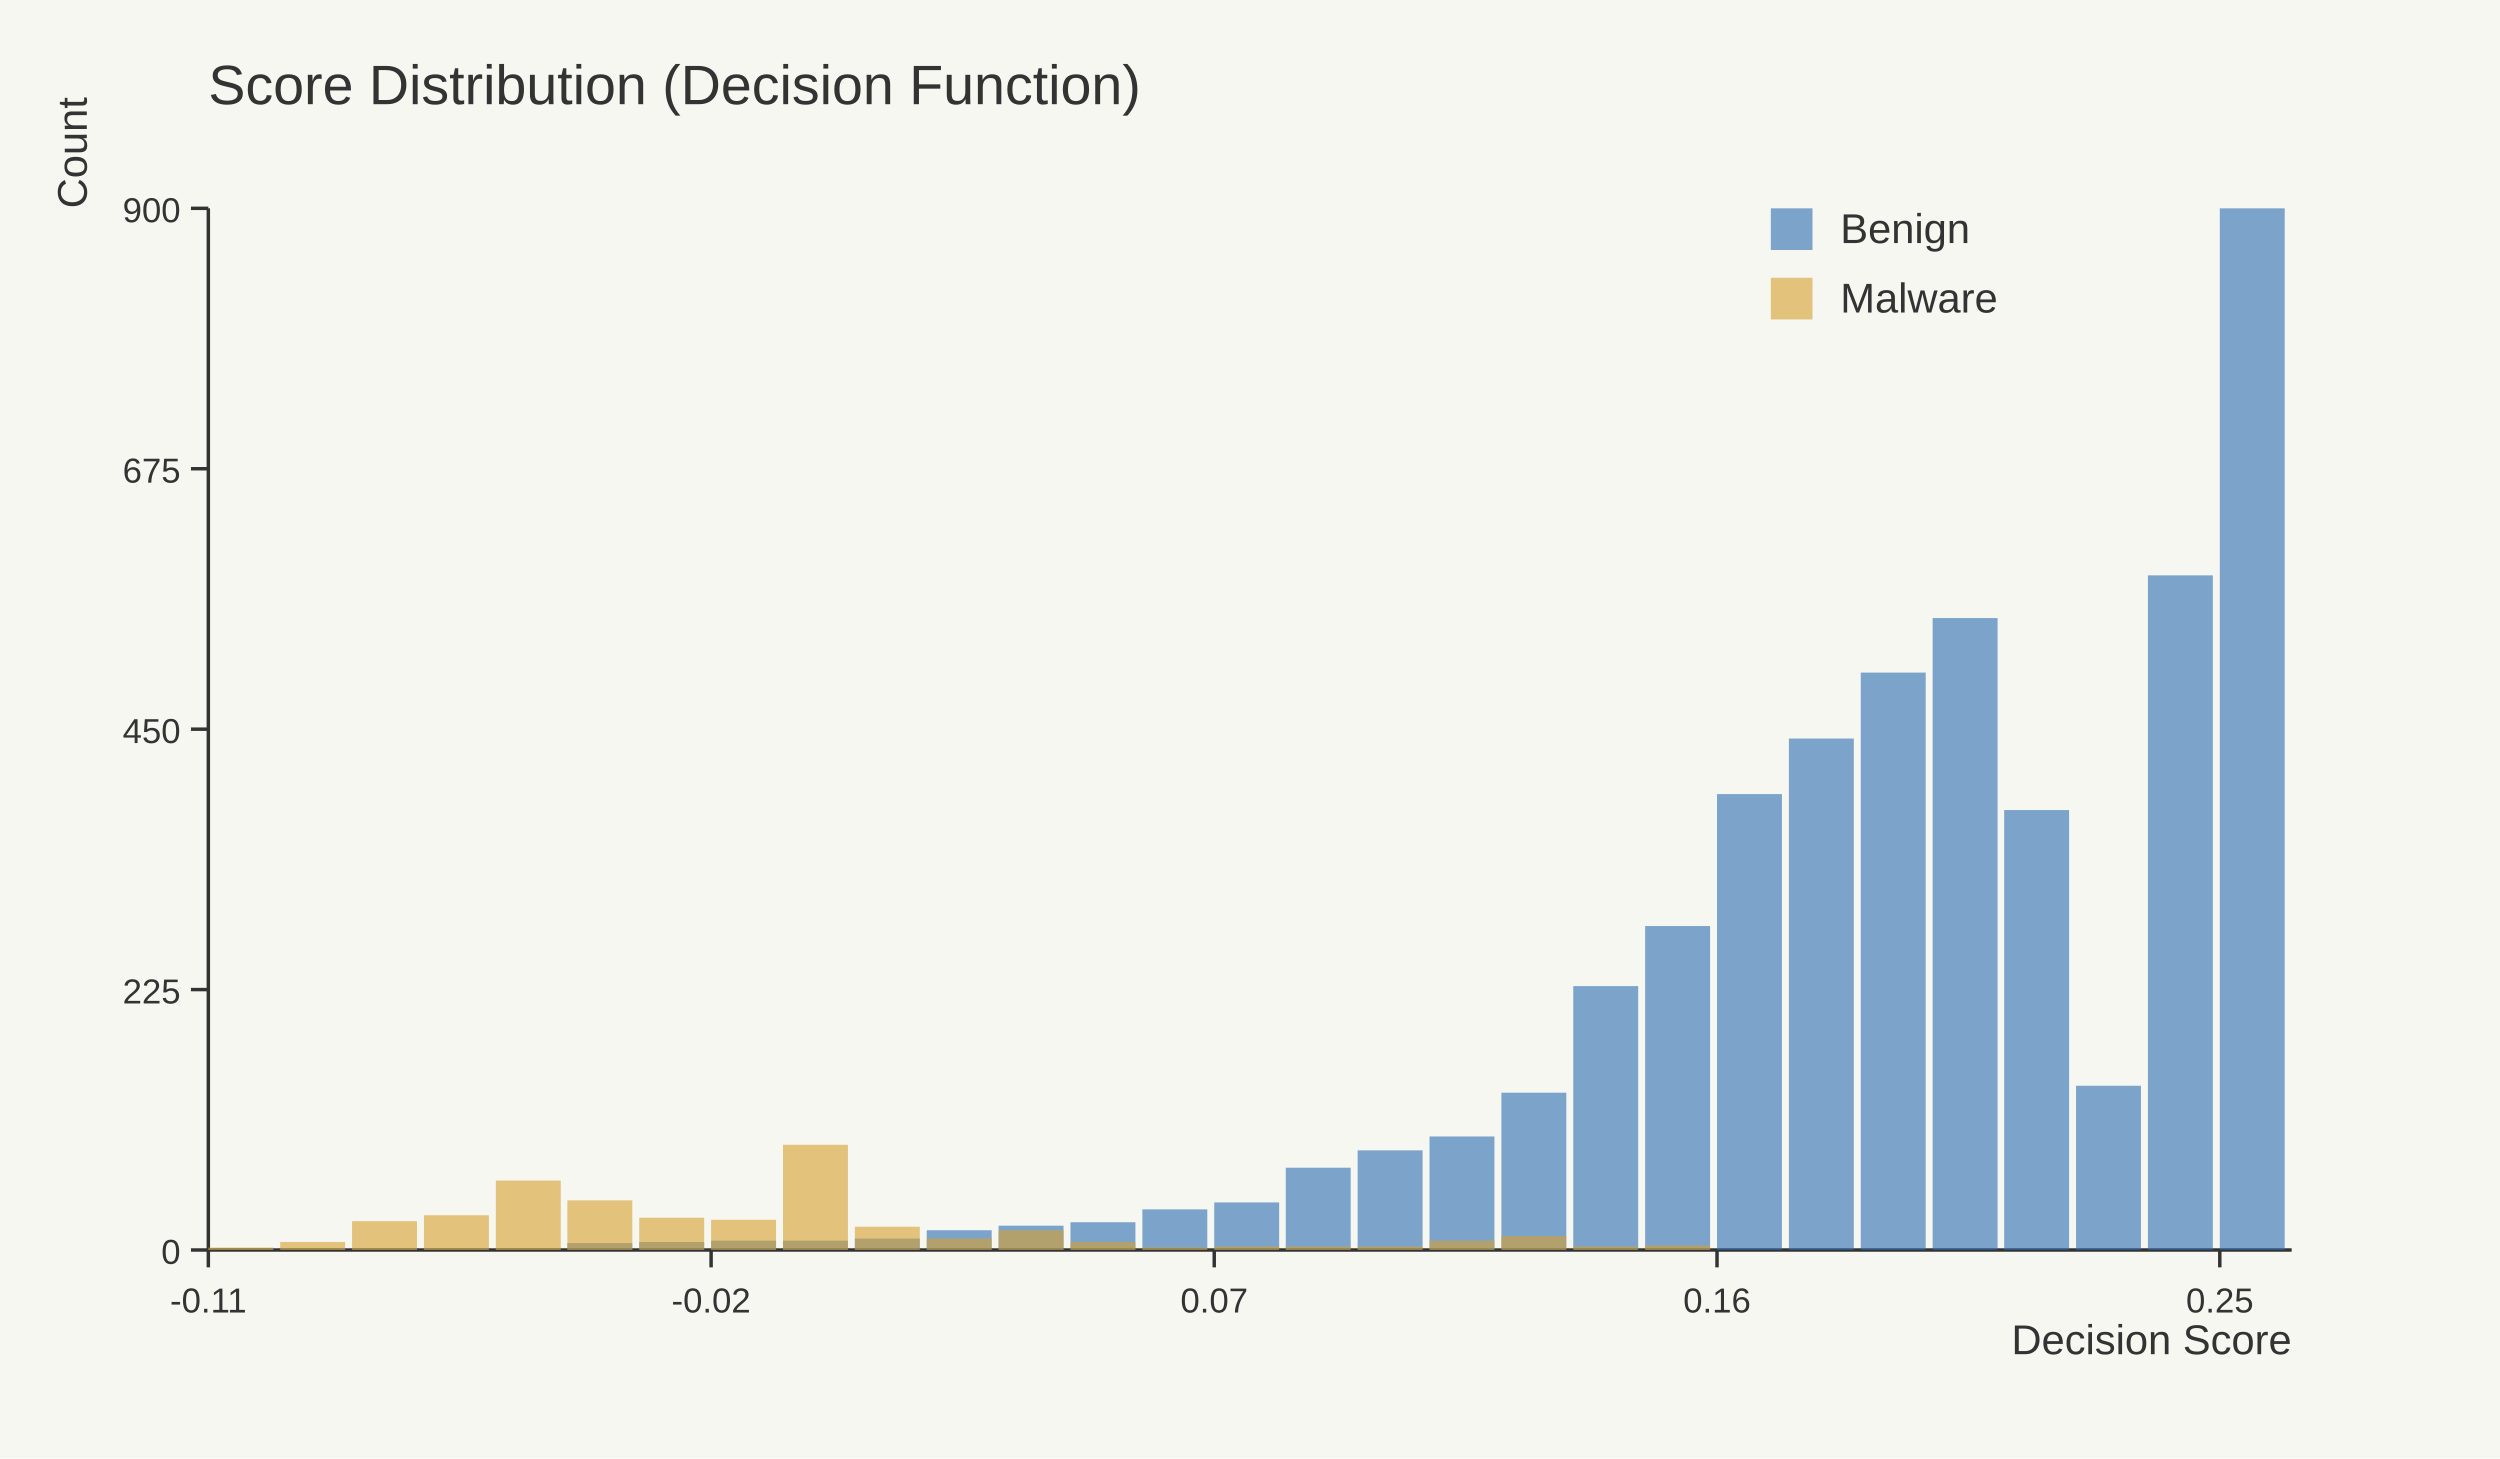
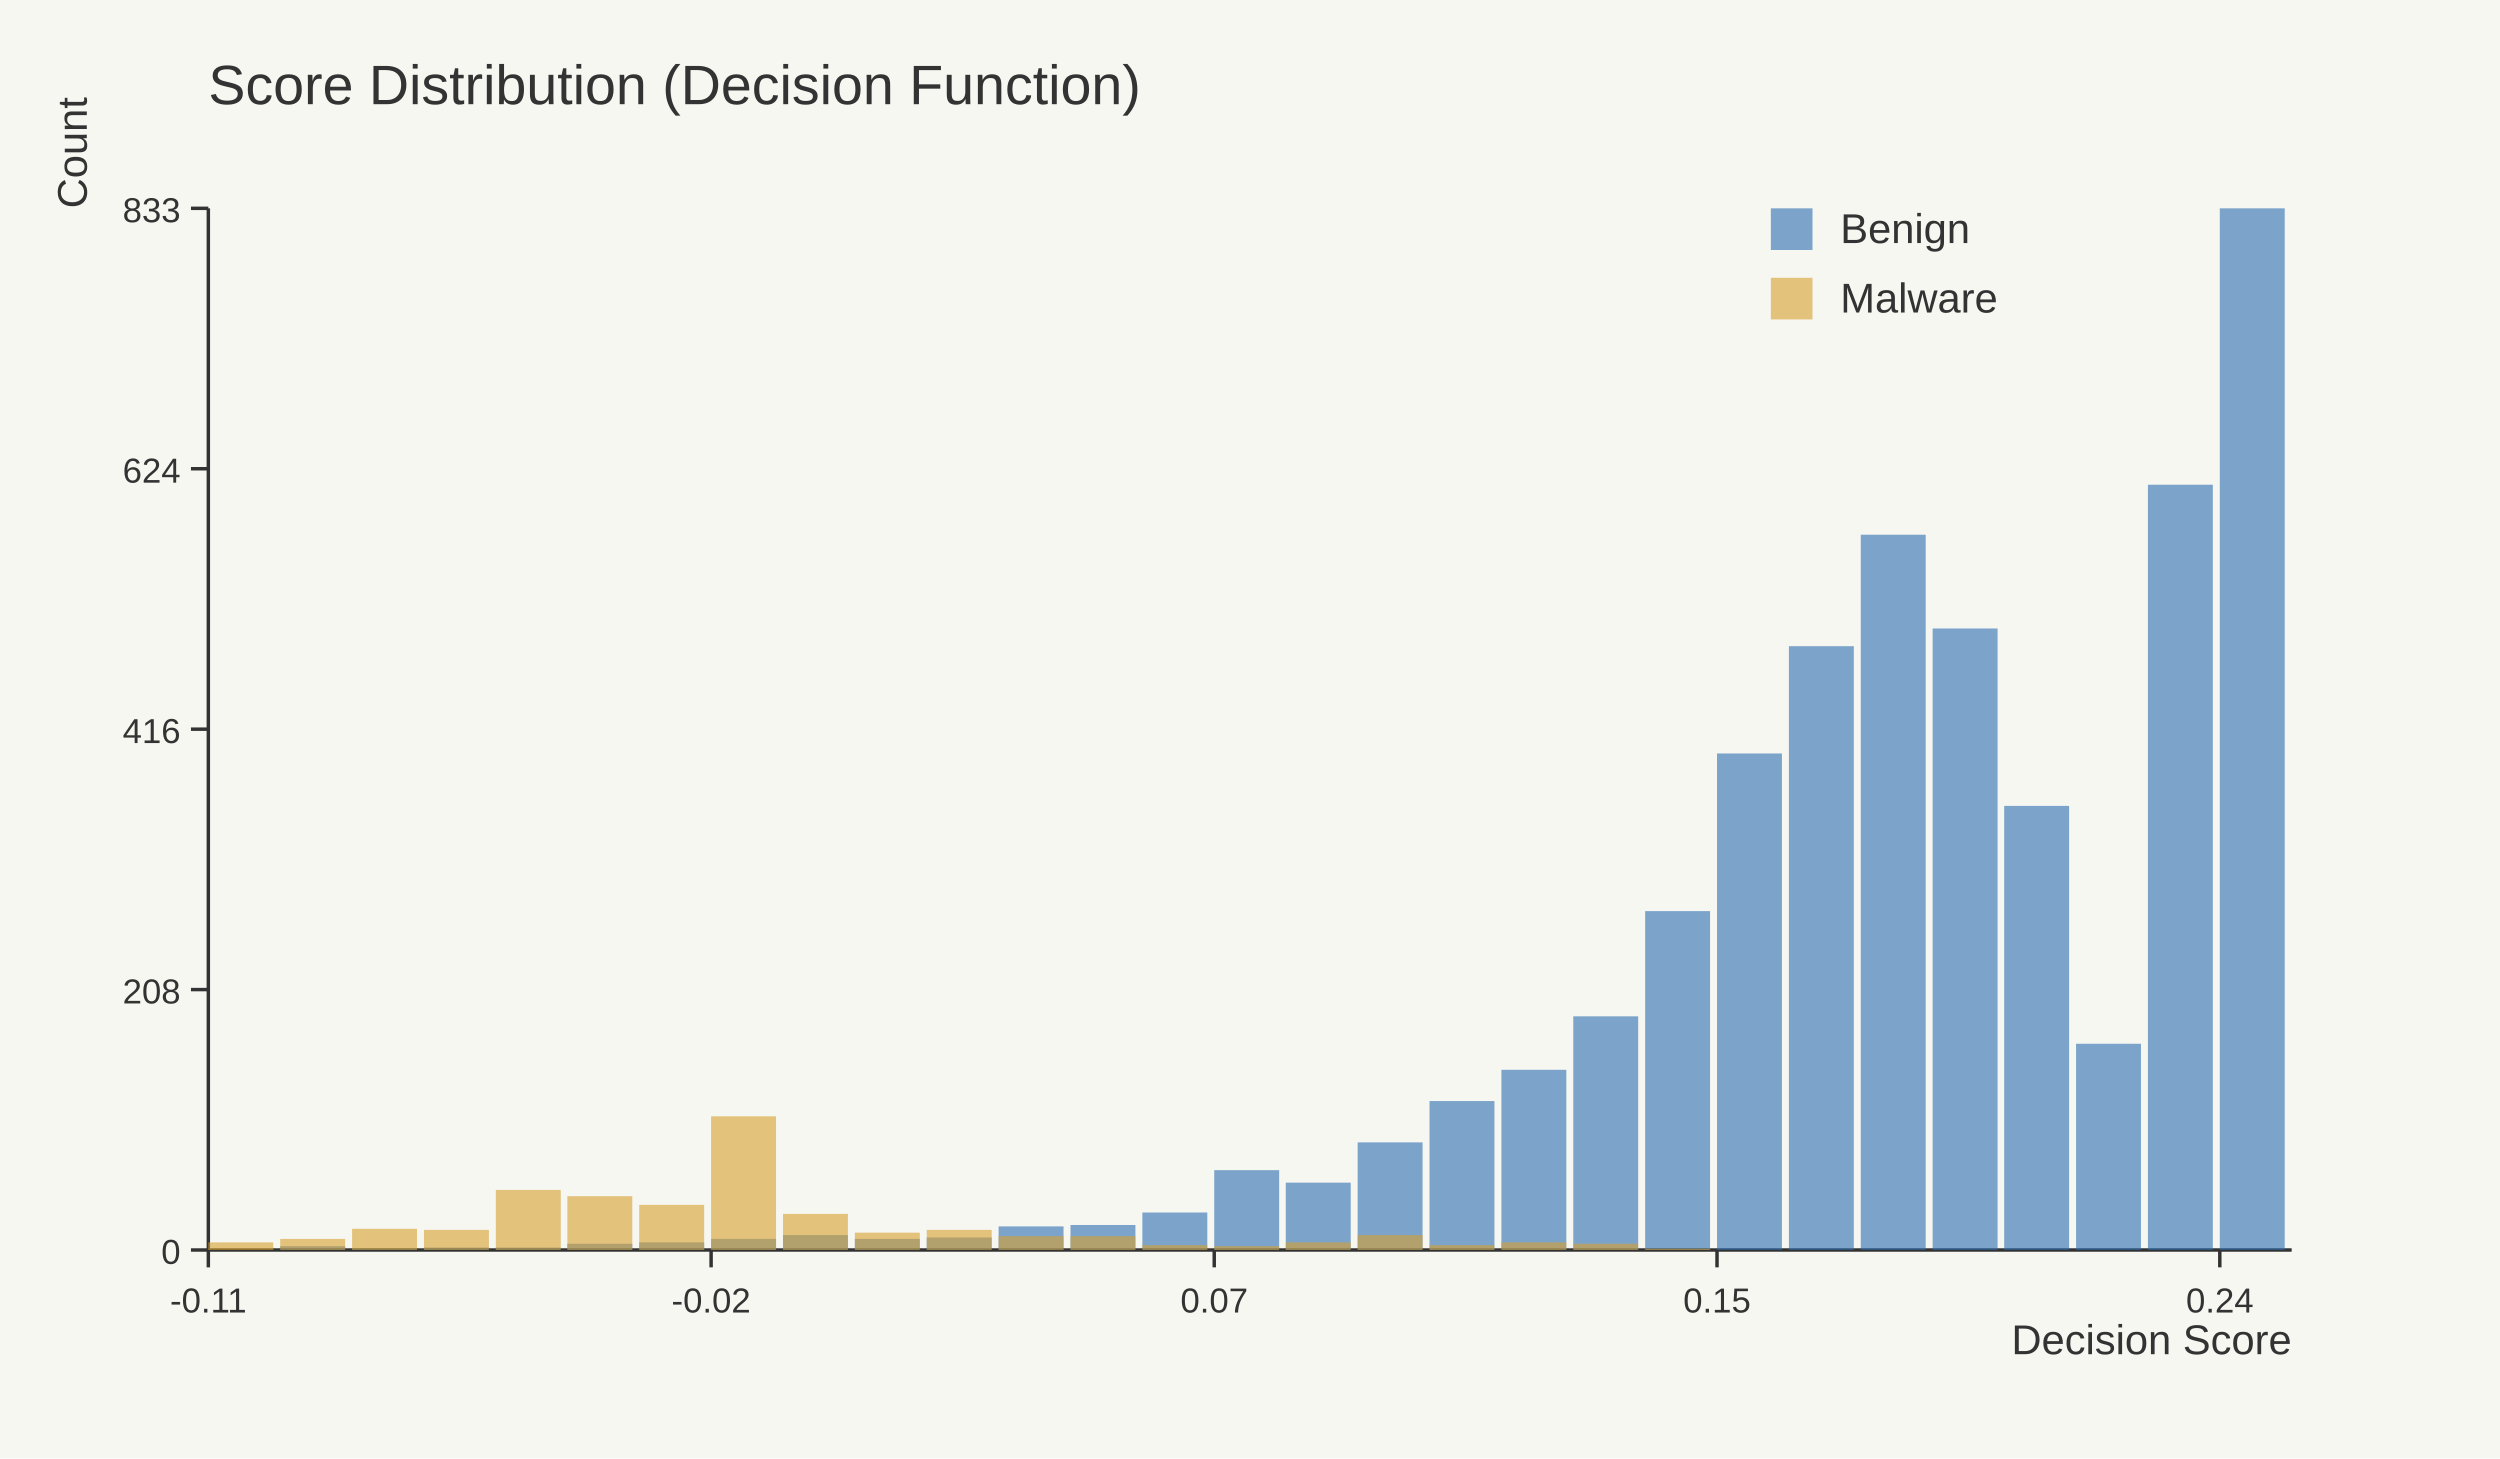
<svg xmlns="http://www.w3.org/2000/svg" width="720" height="420" viewBox="0 0 720 420">
  <rect width="100%" height="100%" fill="#f7f7f2" />
  <text x="60" y="30" font-family="Arial" font-size="16" fill="#333">Score Distribution (Decision Function)</text>
  <line x1="60" y1="360" x2="660" y2="360" stroke="#333" stroke-width="1" />
  <line x1="60" y1="360" x2="60" y2="60" stroke="#333" stroke-width="1" />
  <line x1="60.0" y1="360" x2="60.0" y2="365" stroke="#333" stroke-width="1" />
  <text x="60.0" y="378" font-family="Arial" font-size="10" text-anchor="middle" fill="#333">-0.11</text>
  <line x1="204.8" y1="360" x2="204.8" y2="365" stroke="#333" stroke-width="1" />
  <text x="204.8" y="378" font-family="Arial" font-size="10" text-anchor="middle" fill="#333">-0.02</text>
  <line x1="349.7" y1="360" x2="349.7" y2="365" stroke="#333" stroke-width="1" />
  <text x="349.7" y="378" font-family="Arial" font-size="10" text-anchor="middle" fill="#333">0.07</text>
  <line x1="494.5" y1="360" x2="494.5" y2="365" stroke="#333" stroke-width="1" />
-   <text x="494.5" y="378" font-family="Arial" font-size="10" text-anchor="middle" fill="#333">0.16</text>
+   <text x="494.5" y="378" font-family="Arial" font-size="10" text-anchor="middle" fill="#333">0.15</text>
  <line x1="639.3" y1="360" x2="639.3" y2="365" stroke="#333" stroke-width="1" />
-   <text x="639.3" y="378" font-family="Arial" font-size="10" text-anchor="middle" fill="#333">0.25</text>
+   <text x="639.3" y="378" font-family="Arial" font-size="10" text-anchor="middle" fill="#333">0.24</text>
  <line x1="60" y1="360.0" x2="55" y2="360.0" stroke="#333" stroke-width="1" />
  <text x="52" y="364.0" font-family="Arial" font-size="10" text-anchor="end" fill="#333">0</text>
  <line x1="60" y1="285.0" x2="55" y2="285.0" stroke="#333" stroke-width="1" />
-   <text x="52" y="289.0" font-family="Arial" font-size="10" text-anchor="end" fill="#333">225</text>
+   <text x="52" y="289.0" font-family="Arial" font-size="10" text-anchor="end" fill="#333">208</text>
  <line x1="60" y1="210.0" x2="55" y2="210.0" stroke="#333" stroke-width="1" />
-   <text x="52" y="214.0" font-family="Arial" font-size="10" text-anchor="end" fill="#333">450</text>
+   <text x="52" y="214.0" font-family="Arial" font-size="10" text-anchor="end" fill="#333">416</text>
  <line x1="60" y1="135.0" x2="55" y2="135.0" stroke="#333" stroke-width="1" />
-   <text x="52" y="139.0" font-family="Arial" font-size="10" text-anchor="end" fill="#333">675</text>
+   <text x="52" y="139.0" font-family="Arial" font-size="10" text-anchor="end" fill="#333">624</text>
  <line x1="60" y1="60.0" x2="55" y2="60.0" stroke="#333" stroke-width="1" />
-   <text x="52" y="64.0" font-family="Arial" font-size="10" text-anchor="end" fill="#333">900</text>
-   <rect x="60.0" y="359.7" width="18.7" height="0.3" fill="#2b6cb0" fill-opacity="0.6" />
-   <rect x="60.0" y="359.3" width="18.7" height="0.7" fill="#d69e2e" fill-opacity="0.6" />
-   <rect x="80.7" y="359.7" width="18.7" height="0.3" fill="#2b6cb0" fill-opacity="0.6" />
-   <rect x="80.7" y="357.7" width="18.7" height="2.3" fill="#d69e2e" fill-opacity="0.6" />
-   <rect x="101.4" y="359.7" width="18.7" height="0.3" fill="#2b6cb0" fill-opacity="0.6" />
-   <rect x="101.4" y="351.7" width="18.7" height="8.3" fill="#d69e2e" fill-opacity="0.6" />
-   <rect x="122.1" y="359.7" width="18.7" height="0.3" fill="#2b6cb0" fill-opacity="0.6" />
-   <rect x="122.1" y="350.0" width="18.7" height="10.0" fill="#d69e2e" fill-opacity="0.6" />
-   <rect x="142.8" y="359.7" width="18.7" height="0.3" fill="#2b6cb0" fill-opacity="0.6" />
-   <rect x="142.8" y="340.0" width="18.7" height="20.0" fill="#d69e2e" fill-opacity="0.6" />
-   <rect x="163.4" y="358.0" width="18.7" height="2.0" fill="#2b6cb0" fill-opacity="0.6" />
-   <rect x="163.4" y="345.7" width="18.7" height="14.3" fill="#d69e2e" fill-opacity="0.6" />
-   <rect x="184.1" y="357.7" width="18.7" height="2.3" fill="#2b6cb0" fill-opacity="0.6" />
-   <rect x="184.1" y="350.7" width="18.7" height="9.3" fill="#d69e2e" fill-opacity="0.6" />
-   <rect x="204.8" y="357.3" width="18.7" height="2.7" fill="#2b6cb0" fill-opacity="0.6" />
-   <rect x="204.8" y="351.3" width="18.7" height="8.7" fill="#d69e2e" fill-opacity="0.6" />
-   <rect x="225.5" y="357.3" width="18.7" height="2.7" fill="#2b6cb0" fill-opacity="0.6" />
-   <rect x="225.5" y="329.7" width="18.7" height="30.3" fill="#d69e2e" fill-opacity="0.6" />
-   <rect x="246.2" y="356.7" width="18.7" height="3.3" fill="#2b6cb0" fill-opacity="0.6" />
-   <rect x="246.2" y="353.3" width="18.7" height="6.7" fill="#d69e2e" fill-opacity="0.6" />
-   <rect x="266.9" y="354.3" width="18.7" height="5.7" fill="#2b6cb0" fill-opacity="0.6" />
-   <rect x="266.9" y="356.7" width="18.7" height="3.3" fill="#d69e2e" fill-opacity="0.6" />
-   <rect x="287.6" y="353.0" width="18.7" height="7.0" fill="#2b6cb0" fill-opacity="0.6" />
-   <rect x="287.6" y="354.3" width="18.7" height="5.7" fill="#d69e2e" fill-opacity="0.6" />
-   <rect x="308.3" y="352.0" width="18.7" height="8.0" fill="#2b6cb0" fill-opacity="0.6" />
-   <rect x="308.3" y="357.7" width="18.7" height="2.3" fill="#d69e2e" fill-opacity="0.6" />
-   <rect x="329.0" y="348.3" width="18.7" height="11.7" fill="#2b6cb0" fill-opacity="0.6" />
-   <rect x="329.0" y="359.3" width="18.7" height="0.7" fill="#d69e2e" fill-opacity="0.6" />
-   <rect x="349.7" y="346.3" width="18.7" height="13.7" fill="#2b6cb0" fill-opacity="0.6" />
-   <rect x="349.7" y="359.0" width="18.7" height="1.0" fill="#d69e2e" fill-opacity="0.6" />
-   <rect x="370.3" y="336.3" width="18.7" height="23.7" fill="#2b6cb0" fill-opacity="0.6" />
-   <rect x="370.3" y="359.0" width="18.7" height="1.0" fill="#d69e2e" fill-opacity="0.6" />
-   <rect x="391.0" y="331.3" width="18.7" height="28.7" fill="#2b6cb0" fill-opacity="0.6" />
-   <rect x="391.0" y="359.0" width="18.7" height="1.0" fill="#d69e2e" fill-opacity="0.6" />
-   <rect x="411.7" y="327.3" width="18.7" height="32.7" fill="#2b6cb0" fill-opacity="0.6" />
-   <rect x="411.7" y="357.3" width="18.7" height="2.7" fill="#d69e2e" fill-opacity="0.6" />
-   <rect x="432.4" y="314.7" width="18.7" height="45.3" fill="#2b6cb0" fill-opacity="0.6" />
-   <rect x="432.4" y="356.0" width="18.7" height="4.0" fill="#d69e2e" fill-opacity="0.6" />
-   <rect x="453.1" y="284.0" width="18.7" height="76.0" fill="#2b6cb0" fill-opacity="0.6" />
-   <rect x="453.1" y="359.0" width="18.7" height="1.0" fill="#d69e2e" fill-opacity="0.6" />
-   <rect x="473.8" y="266.7" width="18.7" height="93.3" fill="#2b6cb0" fill-opacity="0.6" />
-   <rect x="473.8" y="358.7" width="18.7" height="1.3" fill="#d69e2e" fill-opacity="0.6" />
-   <rect x="494.5" y="228.7" width="18.7" height="131.3" fill="#2b6cb0" fill-opacity="0.6" />
+   <text x="52" y="64.0" font-family="Arial" font-size="10" text-anchor="end" fill="#333">833</text>
+   <rect x="60.0" y="360.0" width="18.7" height="0.0" fill="#2b6cb0" fill-opacity="0.6" />
+   <rect x="60.0" y="357.8" width="18.7" height="2.2" fill="#d69e2e" fill-opacity="0.6" />
+   <rect x="80.7" y="358.9" width="18.7" height="1.1" fill="#2b6cb0" fill-opacity="0.6" />
+   <rect x="80.7" y="356.8" width="18.7" height="3.2" fill="#d69e2e" fill-opacity="0.6" />
+   <rect x="101.4" y="359.6" width="18.7" height="0.4" fill="#2b6cb0" fill-opacity="0.6" />
+   <rect x="101.4" y="353.9" width="18.7" height="6.1" fill="#d69e2e" fill-opacity="0.6" />
+   <rect x="122.1" y="359.3" width="18.7" height="0.7" fill="#2b6cb0" fill-opacity="0.6" />
+   <rect x="122.1" y="354.2" width="18.7" height="5.8" fill="#d69e2e" fill-opacity="0.6" />
+   <rect x="142.8" y="359.3" width="18.7" height="0.7" fill="#2b6cb0" fill-opacity="0.6" />
+   <rect x="142.8" y="342.7" width="18.7" height="17.3" fill="#d69e2e" fill-opacity="0.6" />
+   <rect x="163.4" y="358.2" width="18.7" height="1.8" fill="#2b6cb0" fill-opacity="0.6" />
+   <rect x="163.4" y="344.5" width="18.7" height="15.5" fill="#d69e2e" fill-opacity="0.6" />
+   <rect x="184.1" y="357.8" width="18.7" height="2.2" fill="#2b6cb0" fill-opacity="0.6" />
+   <rect x="184.1" y="347.0" width="18.7" height="13.0" fill="#d69e2e" fill-opacity="0.6" />
+   <rect x="204.8" y="356.8" width="18.7" height="3.2" fill="#2b6cb0" fill-opacity="0.6" />
+   <rect x="204.8" y="321.5" width="18.7" height="38.5" fill="#d69e2e" fill-opacity="0.6" />
+   <rect x="225.5" y="355.7" width="18.7" height="4.3" fill="#2b6cb0" fill-opacity="0.6" />
+   <rect x="225.5" y="349.6" width="18.7" height="10.4" fill="#d69e2e" fill-opacity="0.6" />
+   <rect x="246.2" y="356.8" width="18.7" height="3.2" fill="#2b6cb0" fill-opacity="0.6" />
+   <rect x="246.2" y="355.0" width="18.7" height="5.0" fill="#d69e2e" fill-opacity="0.6" />
+   <rect x="266.9" y="356.4" width="18.7" height="3.6" fill="#2b6cb0" fill-opacity="0.6" />
+   <rect x="266.9" y="354.2" width="18.7" height="5.8" fill="#d69e2e" fill-opacity="0.6" />
+   <rect x="287.6" y="353.2" width="18.7" height="6.8" fill="#2b6cb0" fill-opacity="0.6" />
+   <rect x="287.6" y="356.0" width="18.7" height="4.0" fill="#d69e2e" fill-opacity="0.6" />
+   <rect x="308.3" y="352.8" width="18.7" height="7.2" fill="#2b6cb0" fill-opacity="0.6" />
+   <rect x="308.3" y="356.0" width="18.7" height="4.0" fill="#d69e2e" fill-opacity="0.6" />
+   <rect x="329.0" y="349.2" width="18.7" height="10.8" fill="#2b6cb0" fill-opacity="0.6" />
+   <rect x="329.0" y="358.6" width="18.7" height="1.4" fill="#d69e2e" fill-opacity="0.6" />
+   <rect x="349.7" y="337.0" width="18.7" height="23.0" fill="#2b6cb0" fill-opacity="0.6" />
+   <rect x="349.7" y="358.9" width="18.7" height="1.1" fill="#d69e2e" fill-opacity="0.6" />
+   <rect x="370.3" y="340.6" width="18.7" height="19.4" fill="#2b6cb0" fill-opacity="0.6" />
+   <rect x="370.3" y="357.8" width="18.7" height="2.2" fill="#d69e2e" fill-opacity="0.6" />
+   <rect x="391.0" y="329.0" width="18.7" height="31.0" fill="#2b6cb0" fill-opacity="0.6" />
+   <rect x="391.0" y="355.7" width="18.7" height="4.3" fill="#d69e2e" fill-opacity="0.6" />
+   <rect x="411.7" y="317.1" width="18.7" height="42.9" fill="#2b6cb0" fill-opacity="0.6" />
+   <rect x="411.7" y="358.6" width="18.7" height="1.4" fill="#d69e2e" fill-opacity="0.6" />
+   <rect x="432.4" y="308.1" width="18.7" height="51.9" fill="#2b6cb0" fill-opacity="0.6" />
+   <rect x="432.4" y="357.8" width="18.7" height="2.2" fill="#d69e2e" fill-opacity="0.6" />
+   <rect x="453.1" y="292.7" width="18.7" height="67.3" fill="#2b6cb0" fill-opacity="0.6" />
+   <rect x="453.1" y="358.2" width="18.7" height="1.8" fill="#d69e2e" fill-opacity="0.6" />
+   <rect x="473.8" y="262.4" width="18.7" height="97.6" fill="#2b6cb0" fill-opacity="0.6" />
+   <rect x="473.8" y="359.6" width="18.7" height="0.4" fill="#d69e2e" fill-opacity="0.6" />
+   <rect x="494.5" y="217.0" width="18.7" height="143.0" fill="#2b6cb0" fill-opacity="0.6" />
  <rect x="494.5" y="360.0" width="18.7" height="0.0" fill="#d69e2e" fill-opacity="0.6" />
-   <rect x="515.2" y="212.7" width="18.7" height="147.3" fill="#2b6cb0" fill-opacity="0.6" />
+   <rect x="515.2" y="186.1" width="18.7" height="173.9" fill="#2b6cb0" fill-opacity="0.6" />
  <rect x="515.2" y="360.0" width="18.7" height="0.0" fill="#d69e2e" fill-opacity="0.6" />
-   <rect x="535.9" y="193.7" width="18.7" height="166.3" fill="#2b6cb0" fill-opacity="0.6" />
+   <rect x="535.9" y="154.0" width="18.7" height="206.0" fill="#2b6cb0" fill-opacity="0.6" />
  <rect x="535.9" y="360.0" width="18.7" height="0.0" fill="#d69e2e" fill-opacity="0.6" />
-   <rect x="556.6" y="178.0" width="18.7" height="182.0" fill="#2b6cb0" fill-opacity="0.6" />
+   <rect x="556.6" y="181.0" width="18.7" height="179.0" fill="#2b6cb0" fill-opacity="0.6" />
  <rect x="556.6" y="360.0" width="18.7" height="0.0" fill="#d69e2e" fill-opacity="0.6" />
-   <rect x="577.2" y="233.3" width="18.7" height="126.7" fill="#2b6cb0" fill-opacity="0.6" />
+   <rect x="577.2" y="232.1" width="18.7" height="127.9" fill="#2b6cb0" fill-opacity="0.6" />
  <rect x="577.2" y="360.0" width="18.7" height="0.0" fill="#d69e2e" fill-opacity="0.6" />
-   <rect x="597.9" y="312.7" width="18.7" height="47.3" fill="#2b6cb0" fill-opacity="0.6" />
+   <rect x="597.9" y="300.6" width="18.7" height="59.4" fill="#2b6cb0" fill-opacity="0.6" />
  <rect x="597.9" y="360.0" width="18.7" height="0.0" fill="#d69e2e" fill-opacity="0.6" />
-   <rect x="618.6" y="165.7" width="18.7" height="194.3" fill="#2b6cb0" fill-opacity="0.6" />
+   <rect x="618.6" y="139.6" width="18.7" height="220.4" fill="#2b6cb0" fill-opacity="0.6" />
  <rect x="618.6" y="360.0" width="18.7" height="0.0" fill="#d69e2e" fill-opacity="0.6" />
  <rect x="639.3" y="60.0" width="18.7" height="300.0" fill="#2b6cb0" fill-opacity="0.6" />
  <rect x="639.3" y="360.0" width="18.7" height="0.0" fill="#d69e2e" fill-opacity="0.6" />
  <text x="660" y="390" font-family="Arial" font-size="12" text-anchor="end" fill="#333">Decision Score</text>
  <text x="25" y="60" font-family="Arial" font-size="12" fill="#333" transform="rotate(-90 25,60)">Count</text>
  <rect x="510" y="60" width="12" height="12" fill="#2b6cb0" fill-opacity="0.6" />
  <text x="530" y="70" font-family="Arial" font-size="12" fill="#333">Benign</text>
  <rect x="510" y="80" width="12" height="12" fill="#d69e2e" fill-opacity="0.6" />
  <text x="530" y="90" font-family="Arial" font-size="12" fill="#333">Malware</text>
</svg>
